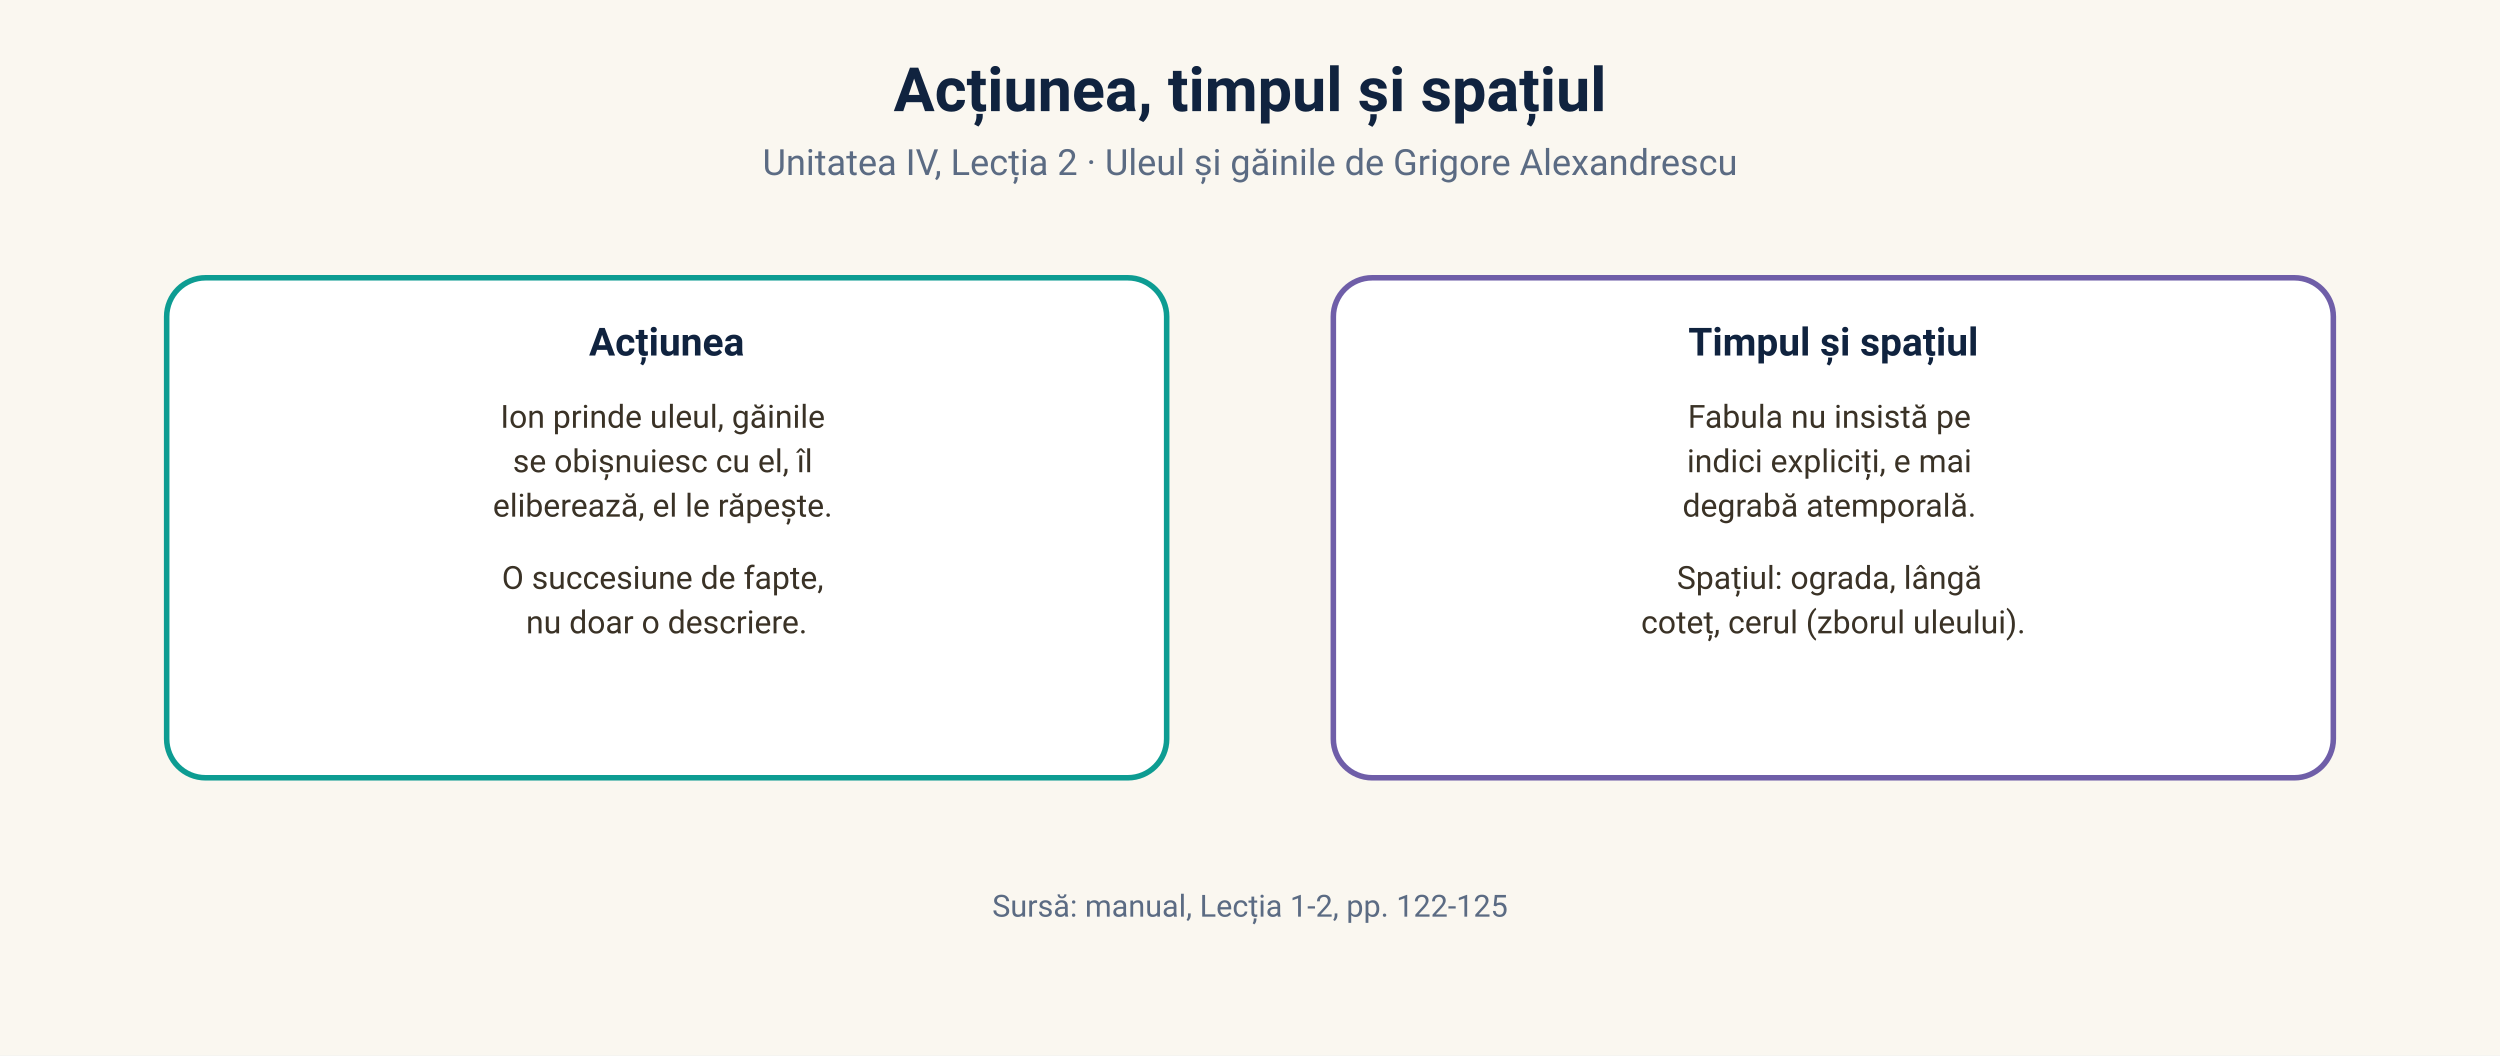
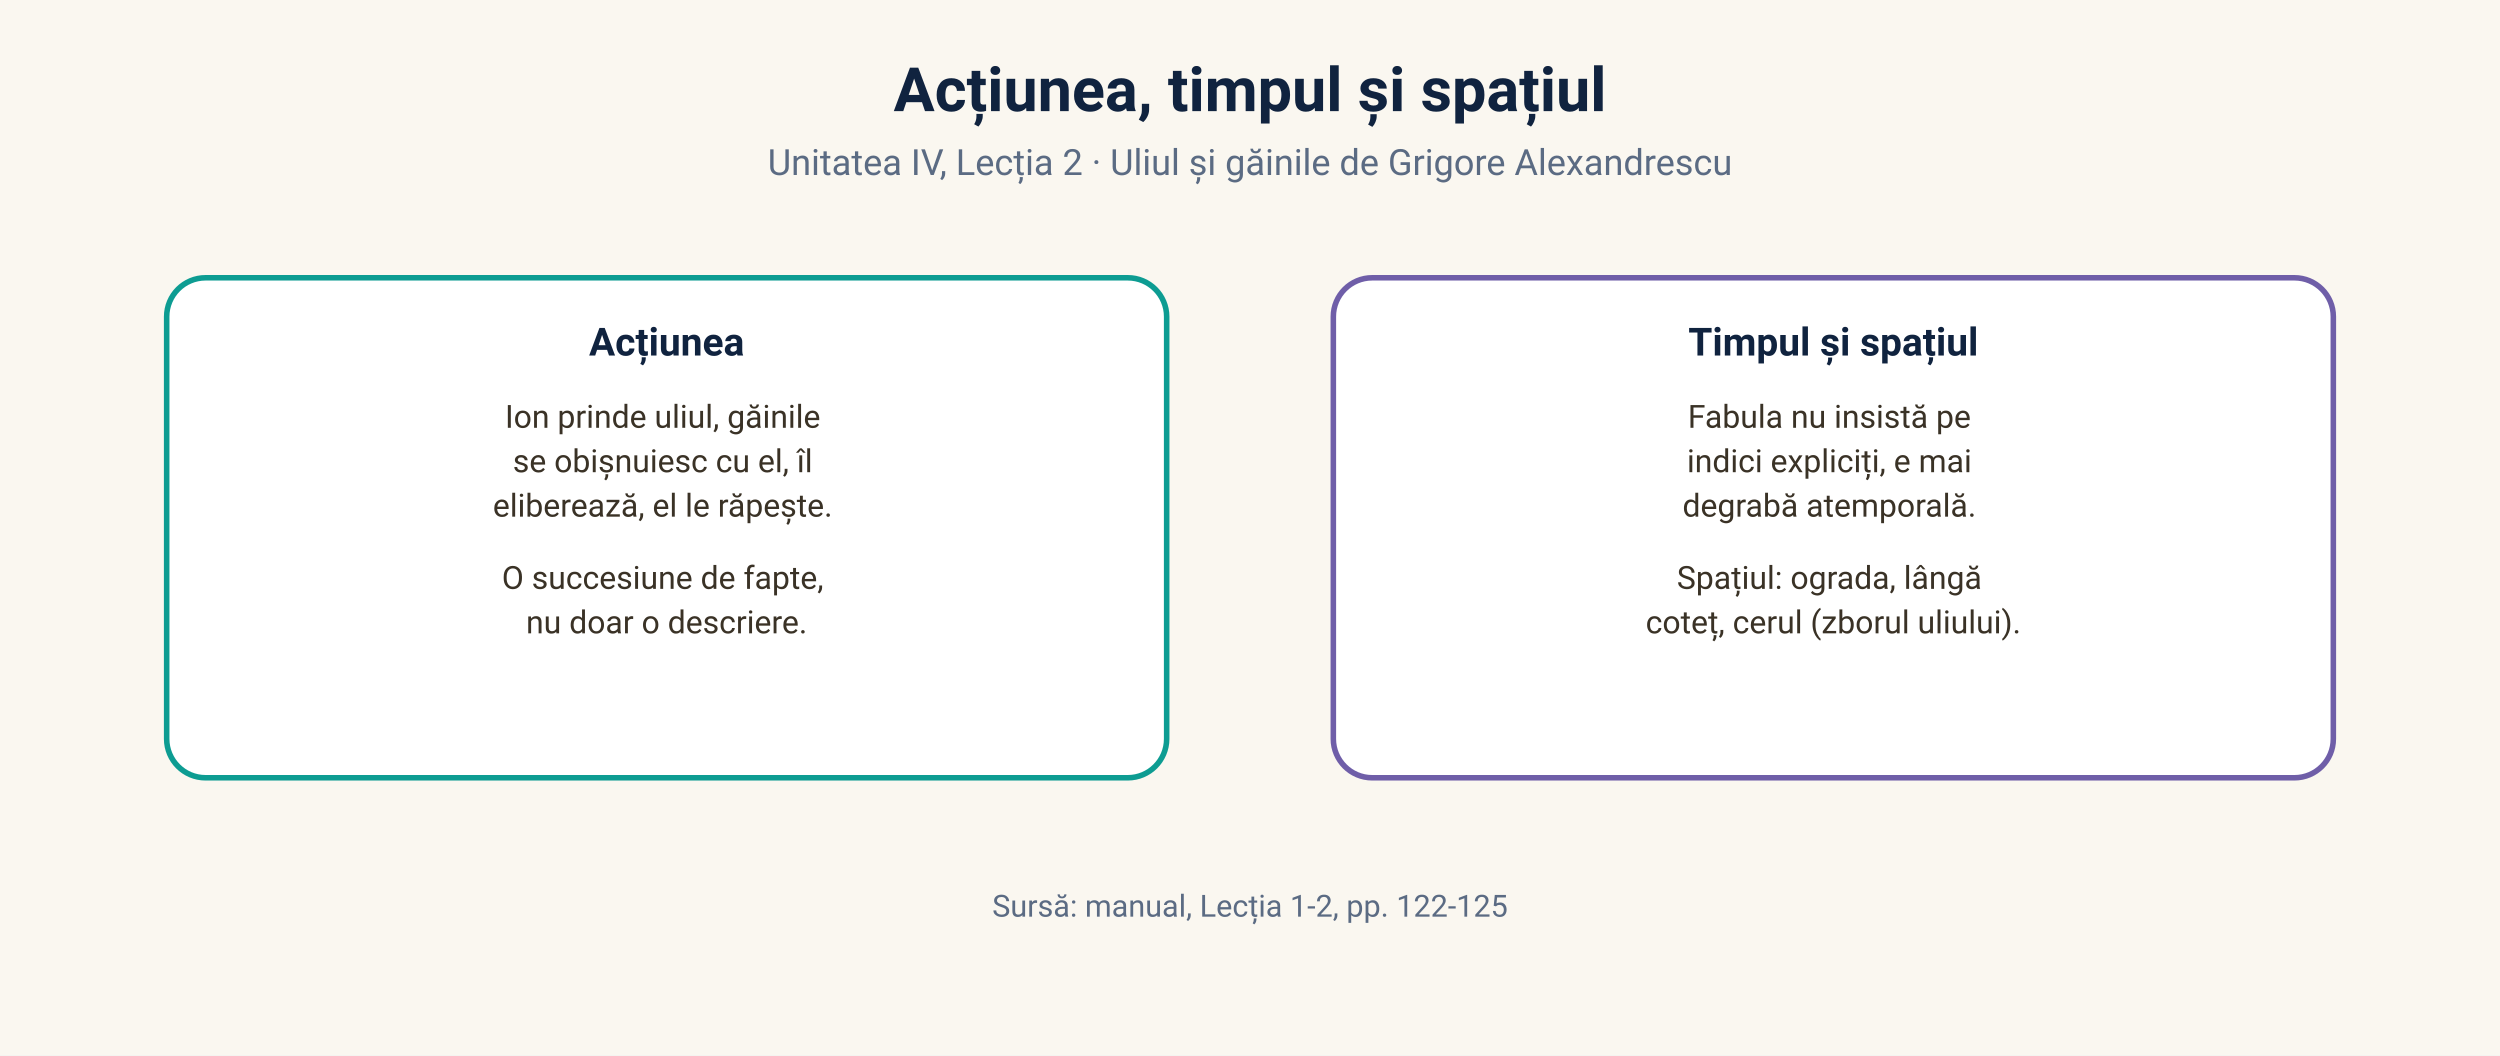
<svg xmlns="http://www.w3.org/2000/svg" viewBox="0 0 900 380" font-family="'Segoe UI', 'Plus Jakarta Sans', -apple-system, Roboto, sans-serif">
  <rect width="900" height="380" fill="#faf7f0" />
  <text x="450" y="40" text-anchor="middle" font-size="22" font-weight="700" fill="#10233f">Acțiunea, timpul și spațiul</text>
-   <text x="450" y="63" text-anchor="middle" font-size="13" fill="#5b6b83">Unitatea IV, Lecția 2 · Uleul și găinile de Grigore Alexandrescu</text>
+   <text x="450" y="63" text-anchor="middle" font-size="13" fill="#5b6b83">Unitatea IV, Lecția 2 · Uliul și găinile de Grigore Alexandrescu</text>
  <g>
    <rect x="60" y="100" width="360" height="180" rx="14" fill="#ffffff" stroke="#0d9c92" stroke-width="2" />
    <text x="240" y="128" text-anchor="middle" font-size="14" font-weight="700" fill="#10233f">Acțiunea</text>
    <text font-size="11.5" fill="#3a3226" text-anchor="middle">
-       <tspan x="240" y="154">Ion prinde uleul, găinile</tspan>
+       <tspan x="240" y="154">Ion prinde uliul, găinile</tspan>
      <tspan x="240" y="170">se obișnuiesc cu el, îl</tspan>
      <tspan x="240" y="186">eliberează, el le răpește.</tspan>
      <tspan x="240" y="212">O succesiune de fapte,</tspan>
      <tspan x="240" y="228">nu doar o descriere.</tspan>
    </text>
  </g>
  <g>
    <rect x="480" y="100" width="360" height="180" rx="14" fill="#ffffff" stroke="#6f5ea8" stroke-width="2" />
    <text x="660" y="128" text-anchor="middle" font-size="14" font-weight="700" fill="#10233f">Timpul și spațiul</text>
    <text font-size="11.5" fill="#3a3226" text-anchor="middle">
      <tspan x="660" y="154">Fabula nu insistă pe</tspan>
      <tspan x="660" y="170">indici expliciți, e mai</tspan>
      <tspan x="660" y="186">degrabă atemporală.</tspan>
      <tspan x="660" y="212">Spațiul: ograda, lângă</tspan>
-       <tspan x="660" y="228">coteț, cerul (zborul uleului).</tspan>
+       <tspan x="660" y="228">coteț, cerul (zborul uliului).</tspan>
    </text>
  </g>
  <text x="450" y="330" text-anchor="middle" font-size="11" fill="#5b6b83">Sursă: manual, Lecția 1-2, pp. 122-125</text>
</svg>
